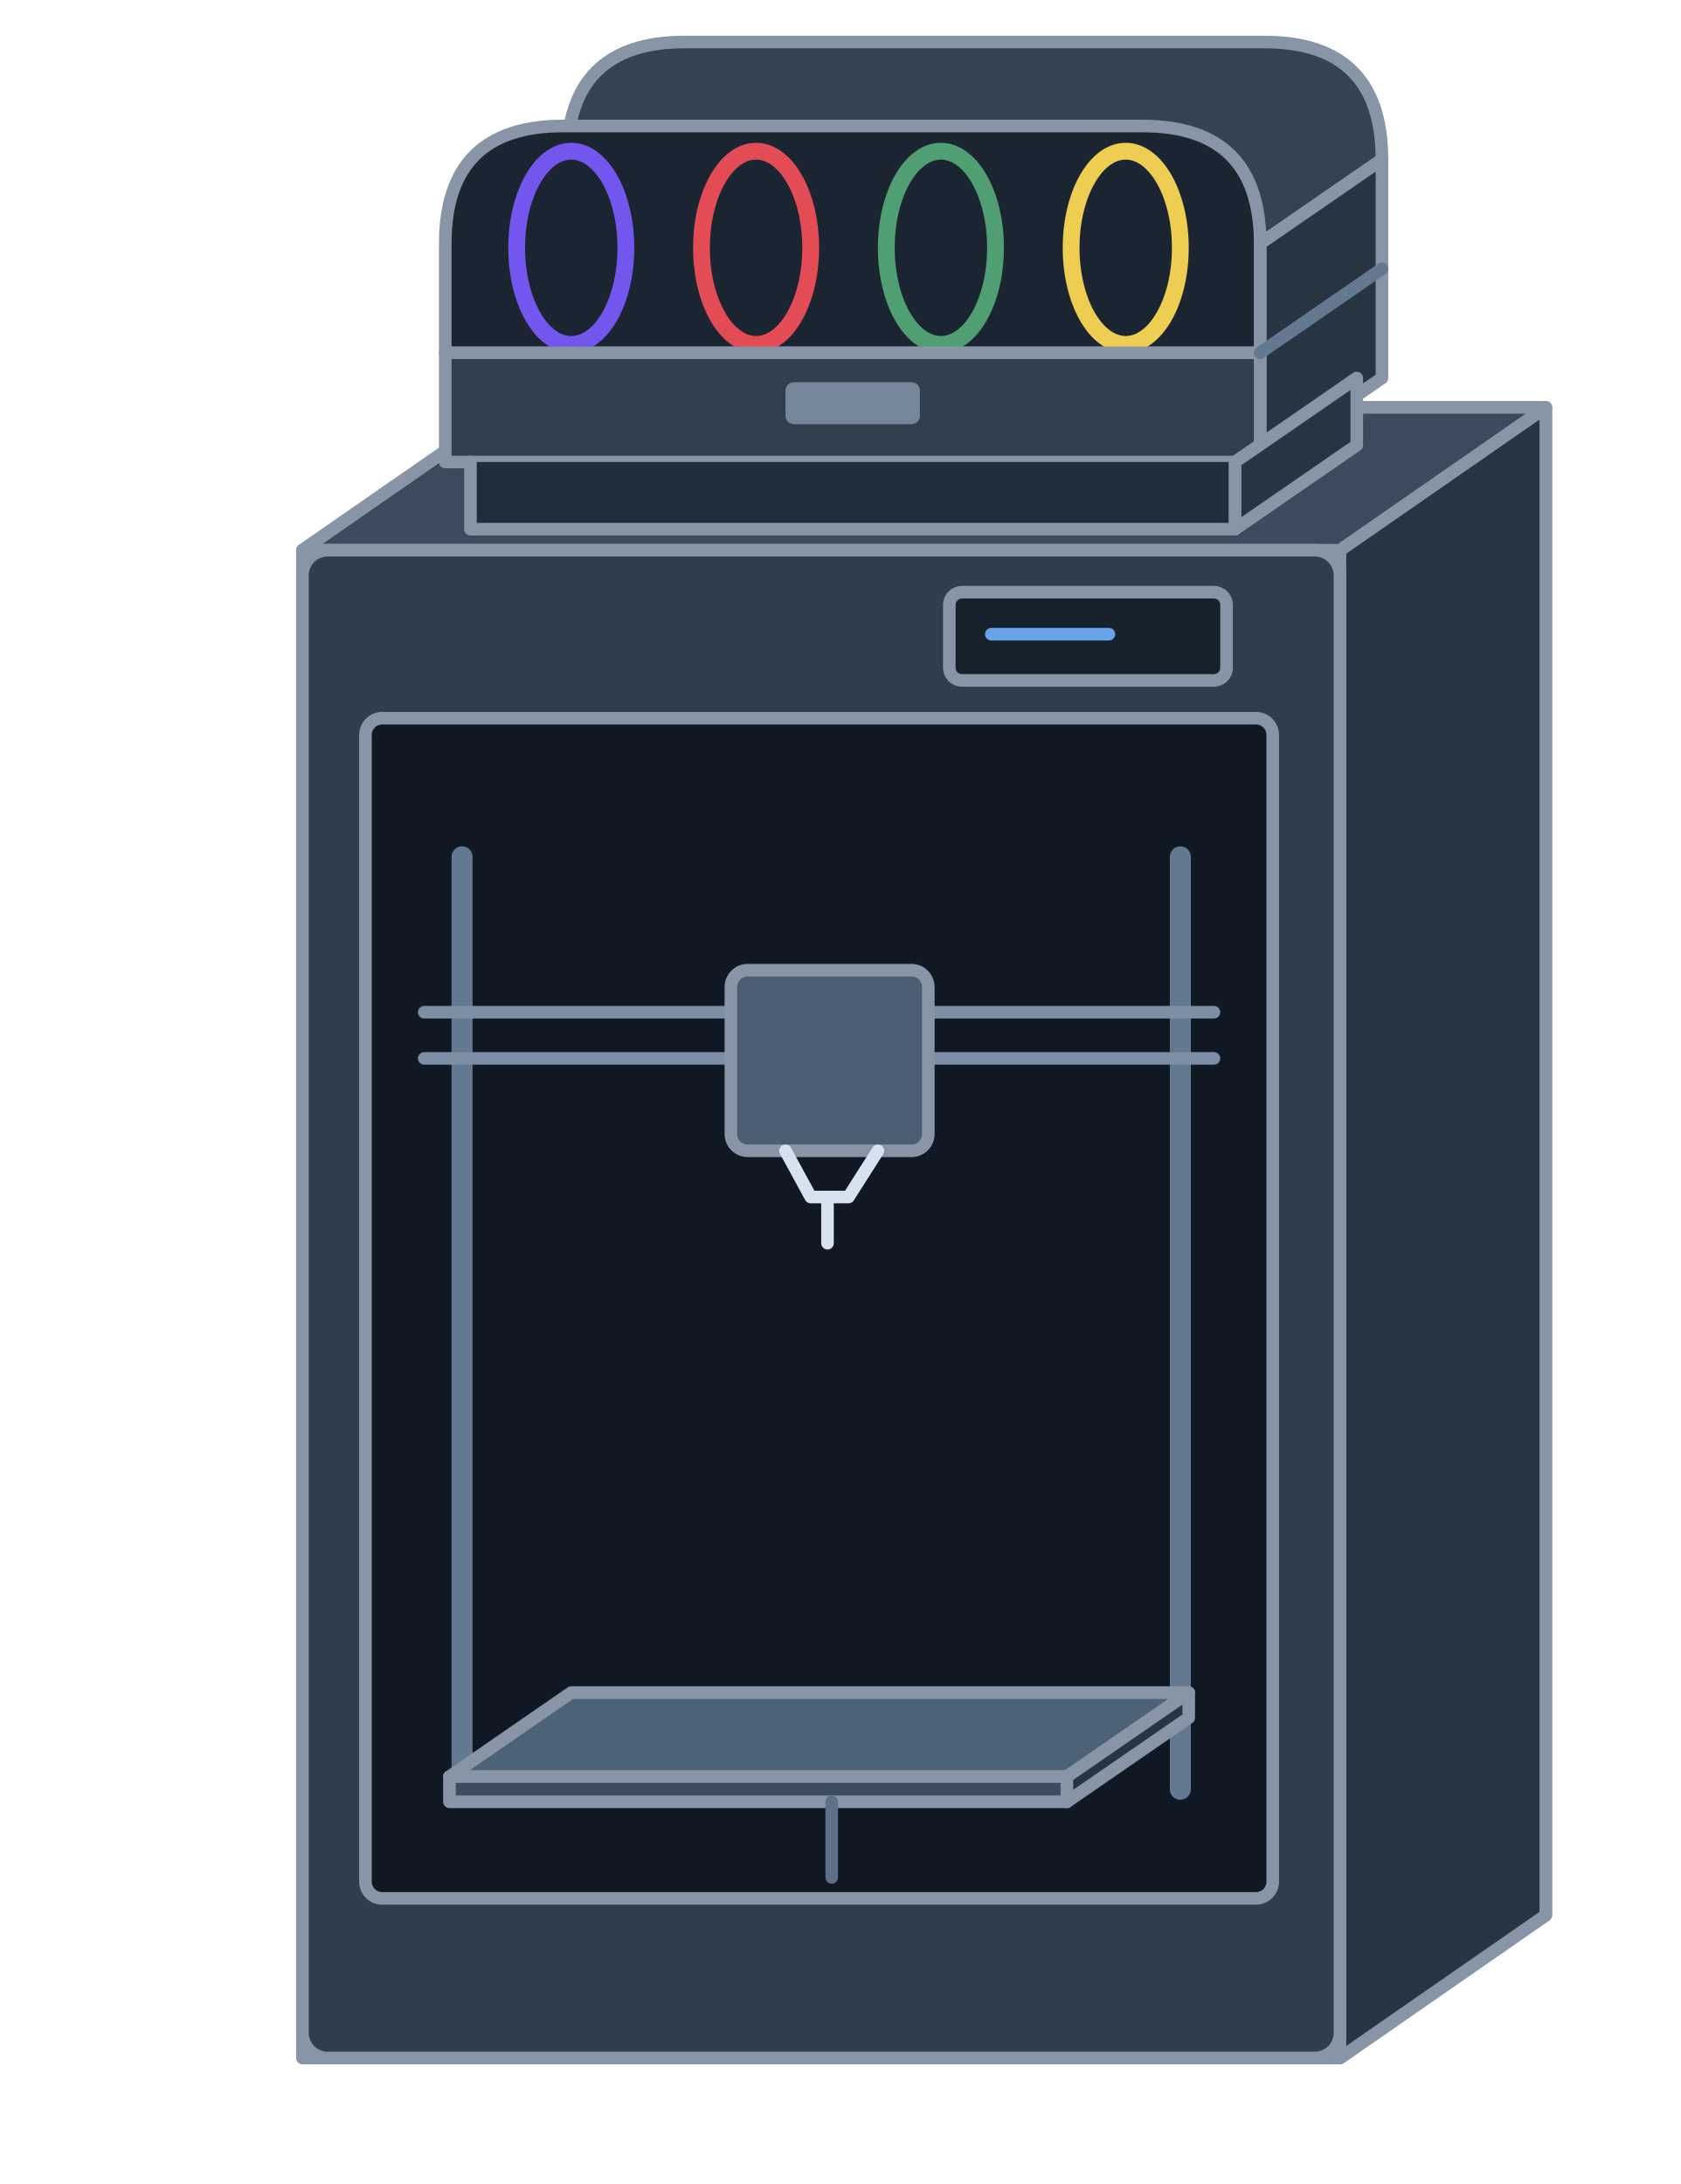
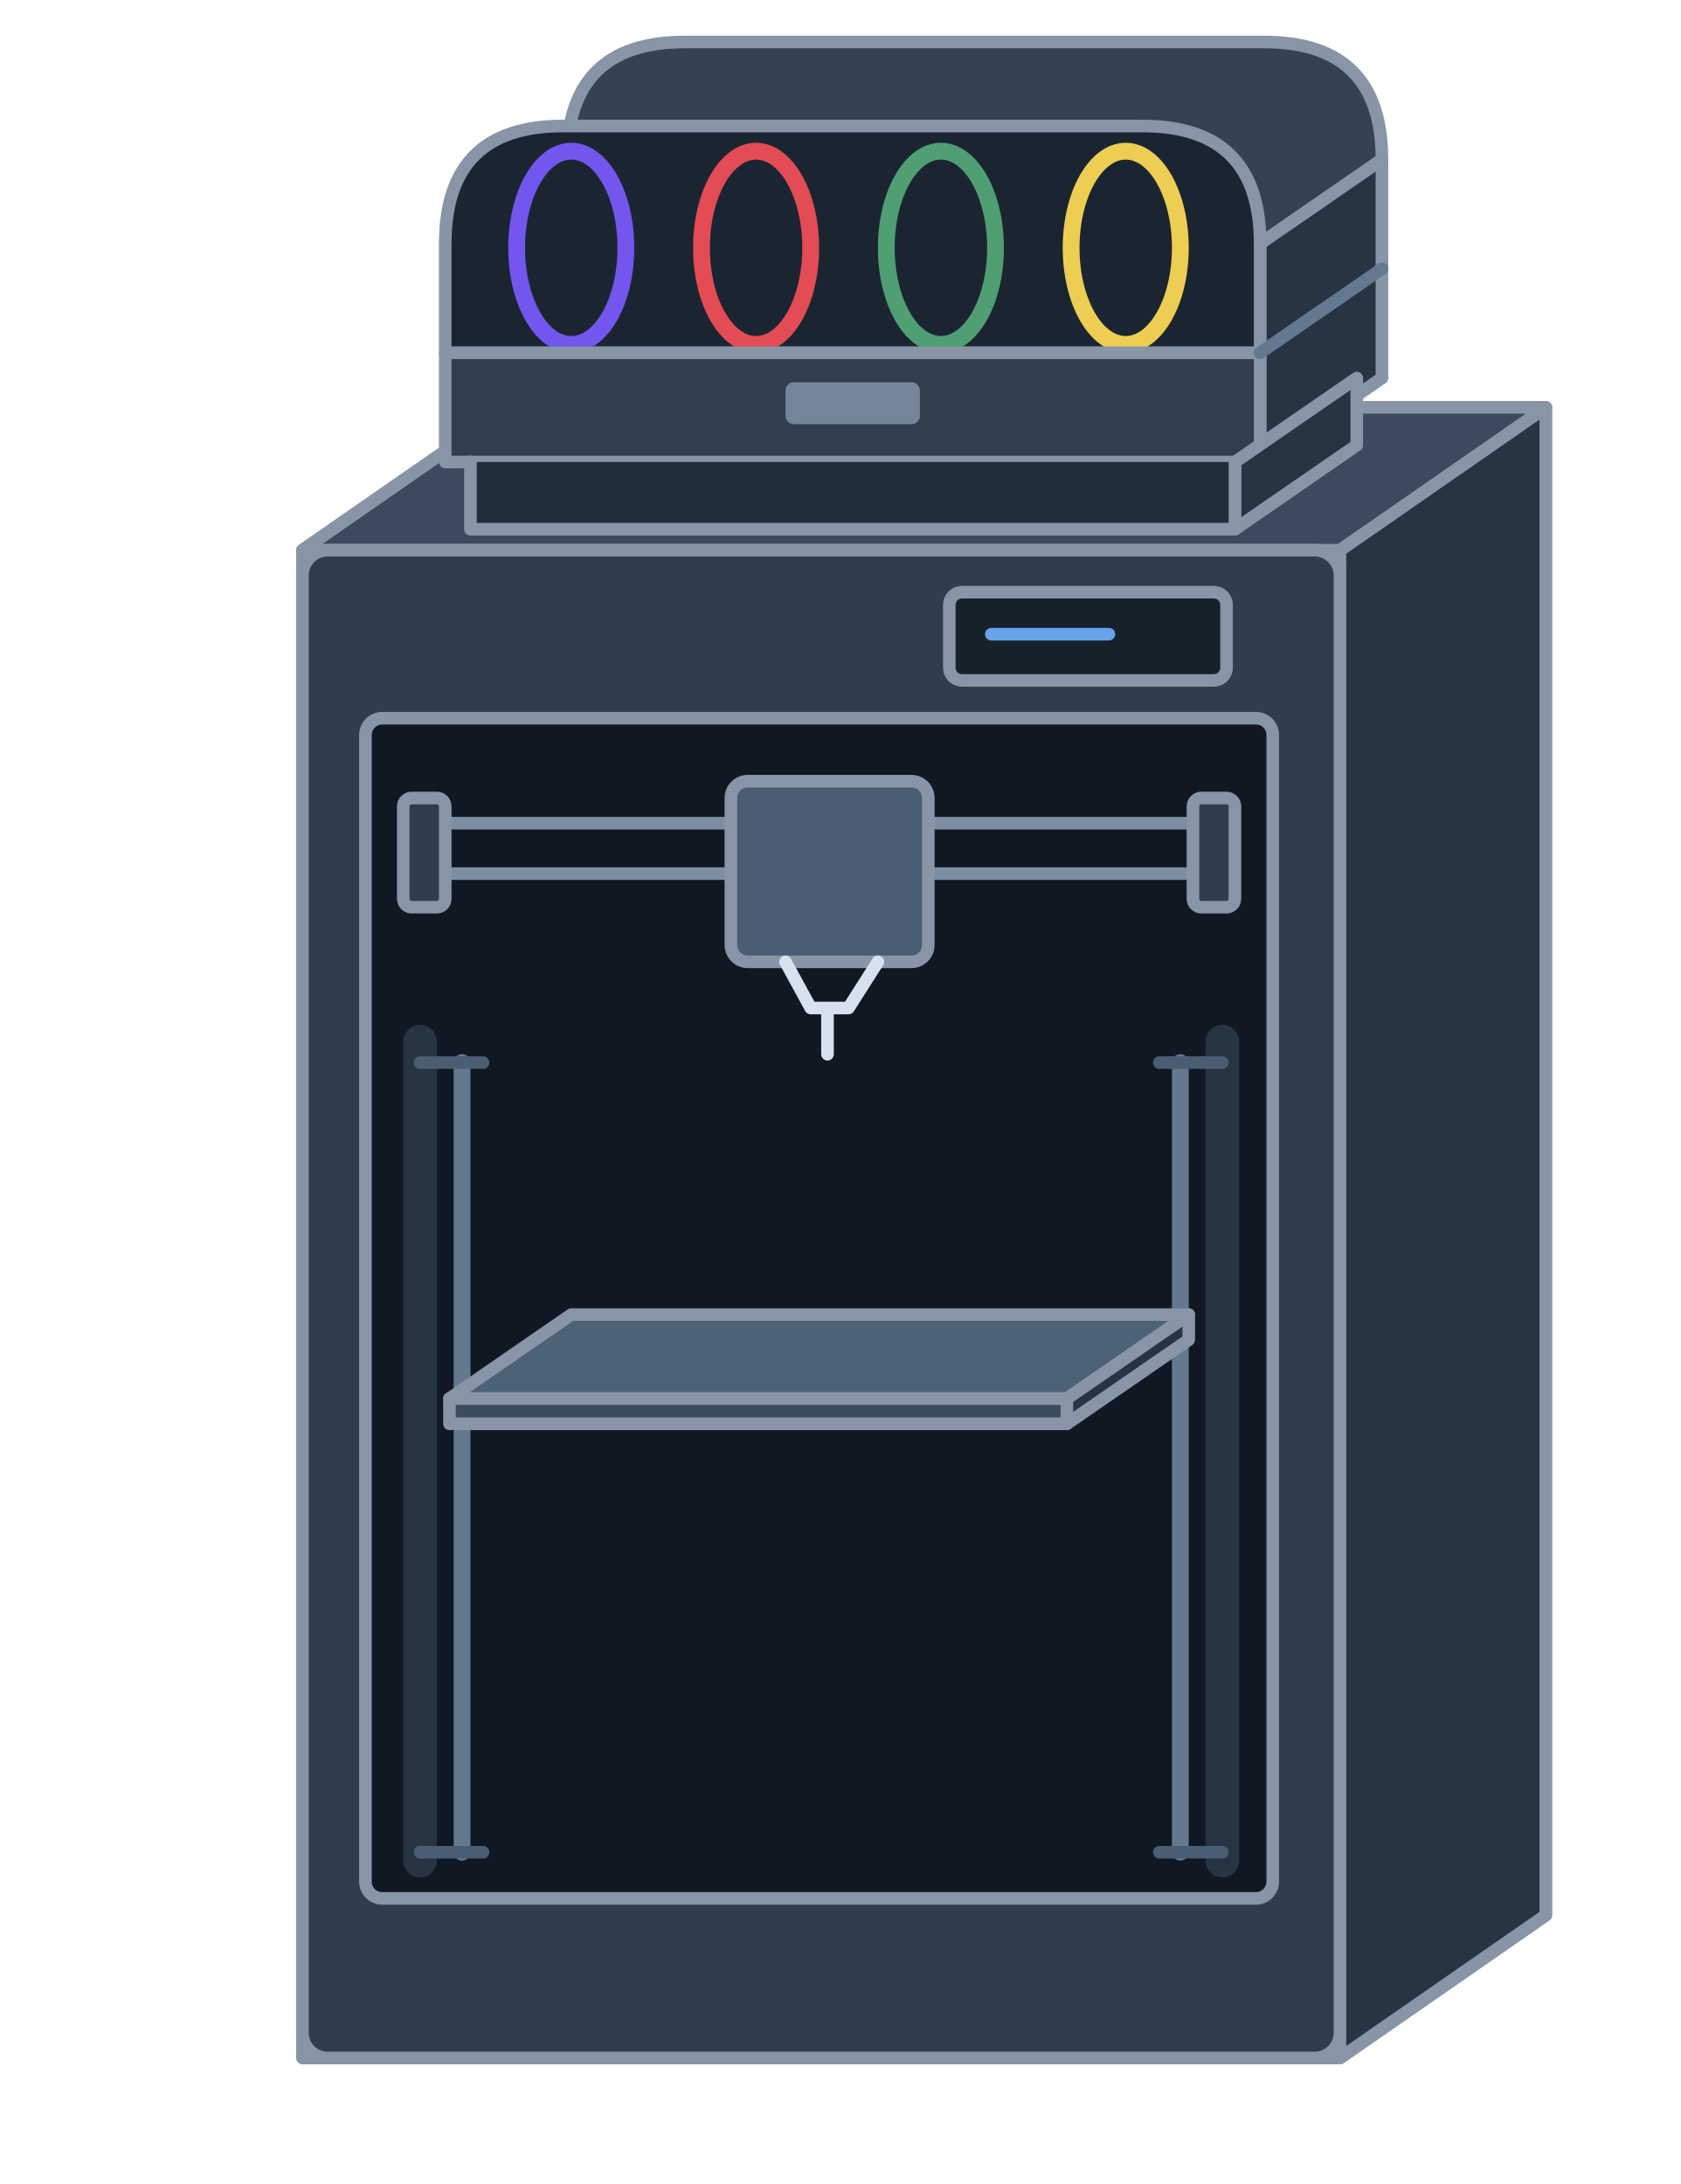
<svg xmlns="http://www.w3.org/2000/svg" width="400" height="520" viewBox="0 0 400 520" fill="none" stroke-linecap="round" stroke-linejoin="round">
  <g stroke="#8795a7" stroke-width="3">
    <path d="M72 131 121 97H368V456L319 490H72Z" fill="#1a2430" />
    <path d="M319 131 368 97V456L319 490Z" fill="#273442" />
    <path d="M72 131 121 97H368L319 131Z" fill="#3b4b5d" />
    <rect x="72" y="131" width="247" height="359" rx="6" fill="#303d4c" />
    <rect x="87" y="171" width="216" height="281" rx="4" fill="#101923" />
-     <path d="M110 204V426M281 204V426" stroke="#64788f" stroke-width="5" />
-     <path d="M101 241H289M101 252H289" stroke="#7c8ea3" />
-     <rect x="174" y="231" width="47" height="43" rx="4" fill="#4a5d72" />
-     <path d="M187 274 193 285H202L209 274M197 285V296" stroke="#d7e2ee" />
-     <path d="M107 423H254L283 403H136Z" fill="#4d6177" />
-     <path d="M107 423H254V429H107Z" fill="#3b4c60" />
-     <path d="M254 423 283 403V409L254 429Z" fill="#273442" />
-     <path d="M198 429V447" stroke="#5c7087" />
+     <path d="M100 248V443M291 248V443" stroke="#273442" stroke-width="8" />
+     <path d="M110 253V441M281 253V441" stroke="#64788f" stroke-width="4" />
+     <path d="M100 253H115M276 253H291M100 441H115M276 441H291" stroke="#4a5d72" />
+     <path d="M97 196H293M97 208H293" stroke="#7c8ea3" />
+     <rect x="96" y="190" width="10" height="26" rx="2" fill="#303d4c" />
+     <rect x="284" y="190" width="10" height="26" rx="2" fill="#303d4c" />
+     <rect x="174" y="186" width="47" height="43" rx="4" fill="#4a5d72" />
+     <path d="M187 229 193 240H202L209 229M197 240V251" stroke="#d7e2ee" />
+     <path d="M107 333H254L283 313H136Z" fill="#4d6177" />
+     <path d="M107 333H254V339H107Z" fill="#3b4c60" />
+     <path d="M254 333 283 313V319L254 339Z" fill="#273442" />
    <rect x="226" y="141" width="66" height="21" rx="3" fill="#17212c" />
    <path d="M236 151H264" stroke="#68a2e8" />
  </g>
  <g id="cfs" stroke="#8795a7" stroke-width="3">
    <path d="M106 58Q106 30 134 30H272Q300 30 300 58L329 38Q329 10 301 10H163Q135 10 135 38Z" fill="#344252" stroke="none" />
    <path d="M135 38Q135 10 163 10H301Q329 10 329 38L300 58" />
    <path d="M300 58 329 38V90L300 110Z" fill="#273442" />
    <path d="M106 58Q106 30 134 30H272Q300 30 300 58V84H106Z" fill="#1b2531" />
    <g stroke-width="4">
      <ellipse cx="136" cy="59" rx="13" ry="23" stroke="#7256ed" />
      <ellipse cx="180" cy="59" rx="13" ry="23" stroke="#e34c55" />
      <ellipse cx="224" cy="59" rx="13" ry="23" stroke="#4f9f73" />
      <ellipse cx="268" cy="59" rx="13" ry="23" stroke="#edce52" />
    </g>
    <path d="M106 84H300V110H106Z" fill="#313e4e" />
    <path d="M300 84 329 64" stroke="#64788f" />
    <rect x="187" y="91" width="32" height="10" rx="2" fill="#75869b" stroke="none" />
    <path d="M294 110 323 90V106L294 126Z" fill="#273442" />
    <path d="M112 110V126H294V110" fill="#202d3b" />
  </g>
</svg>
